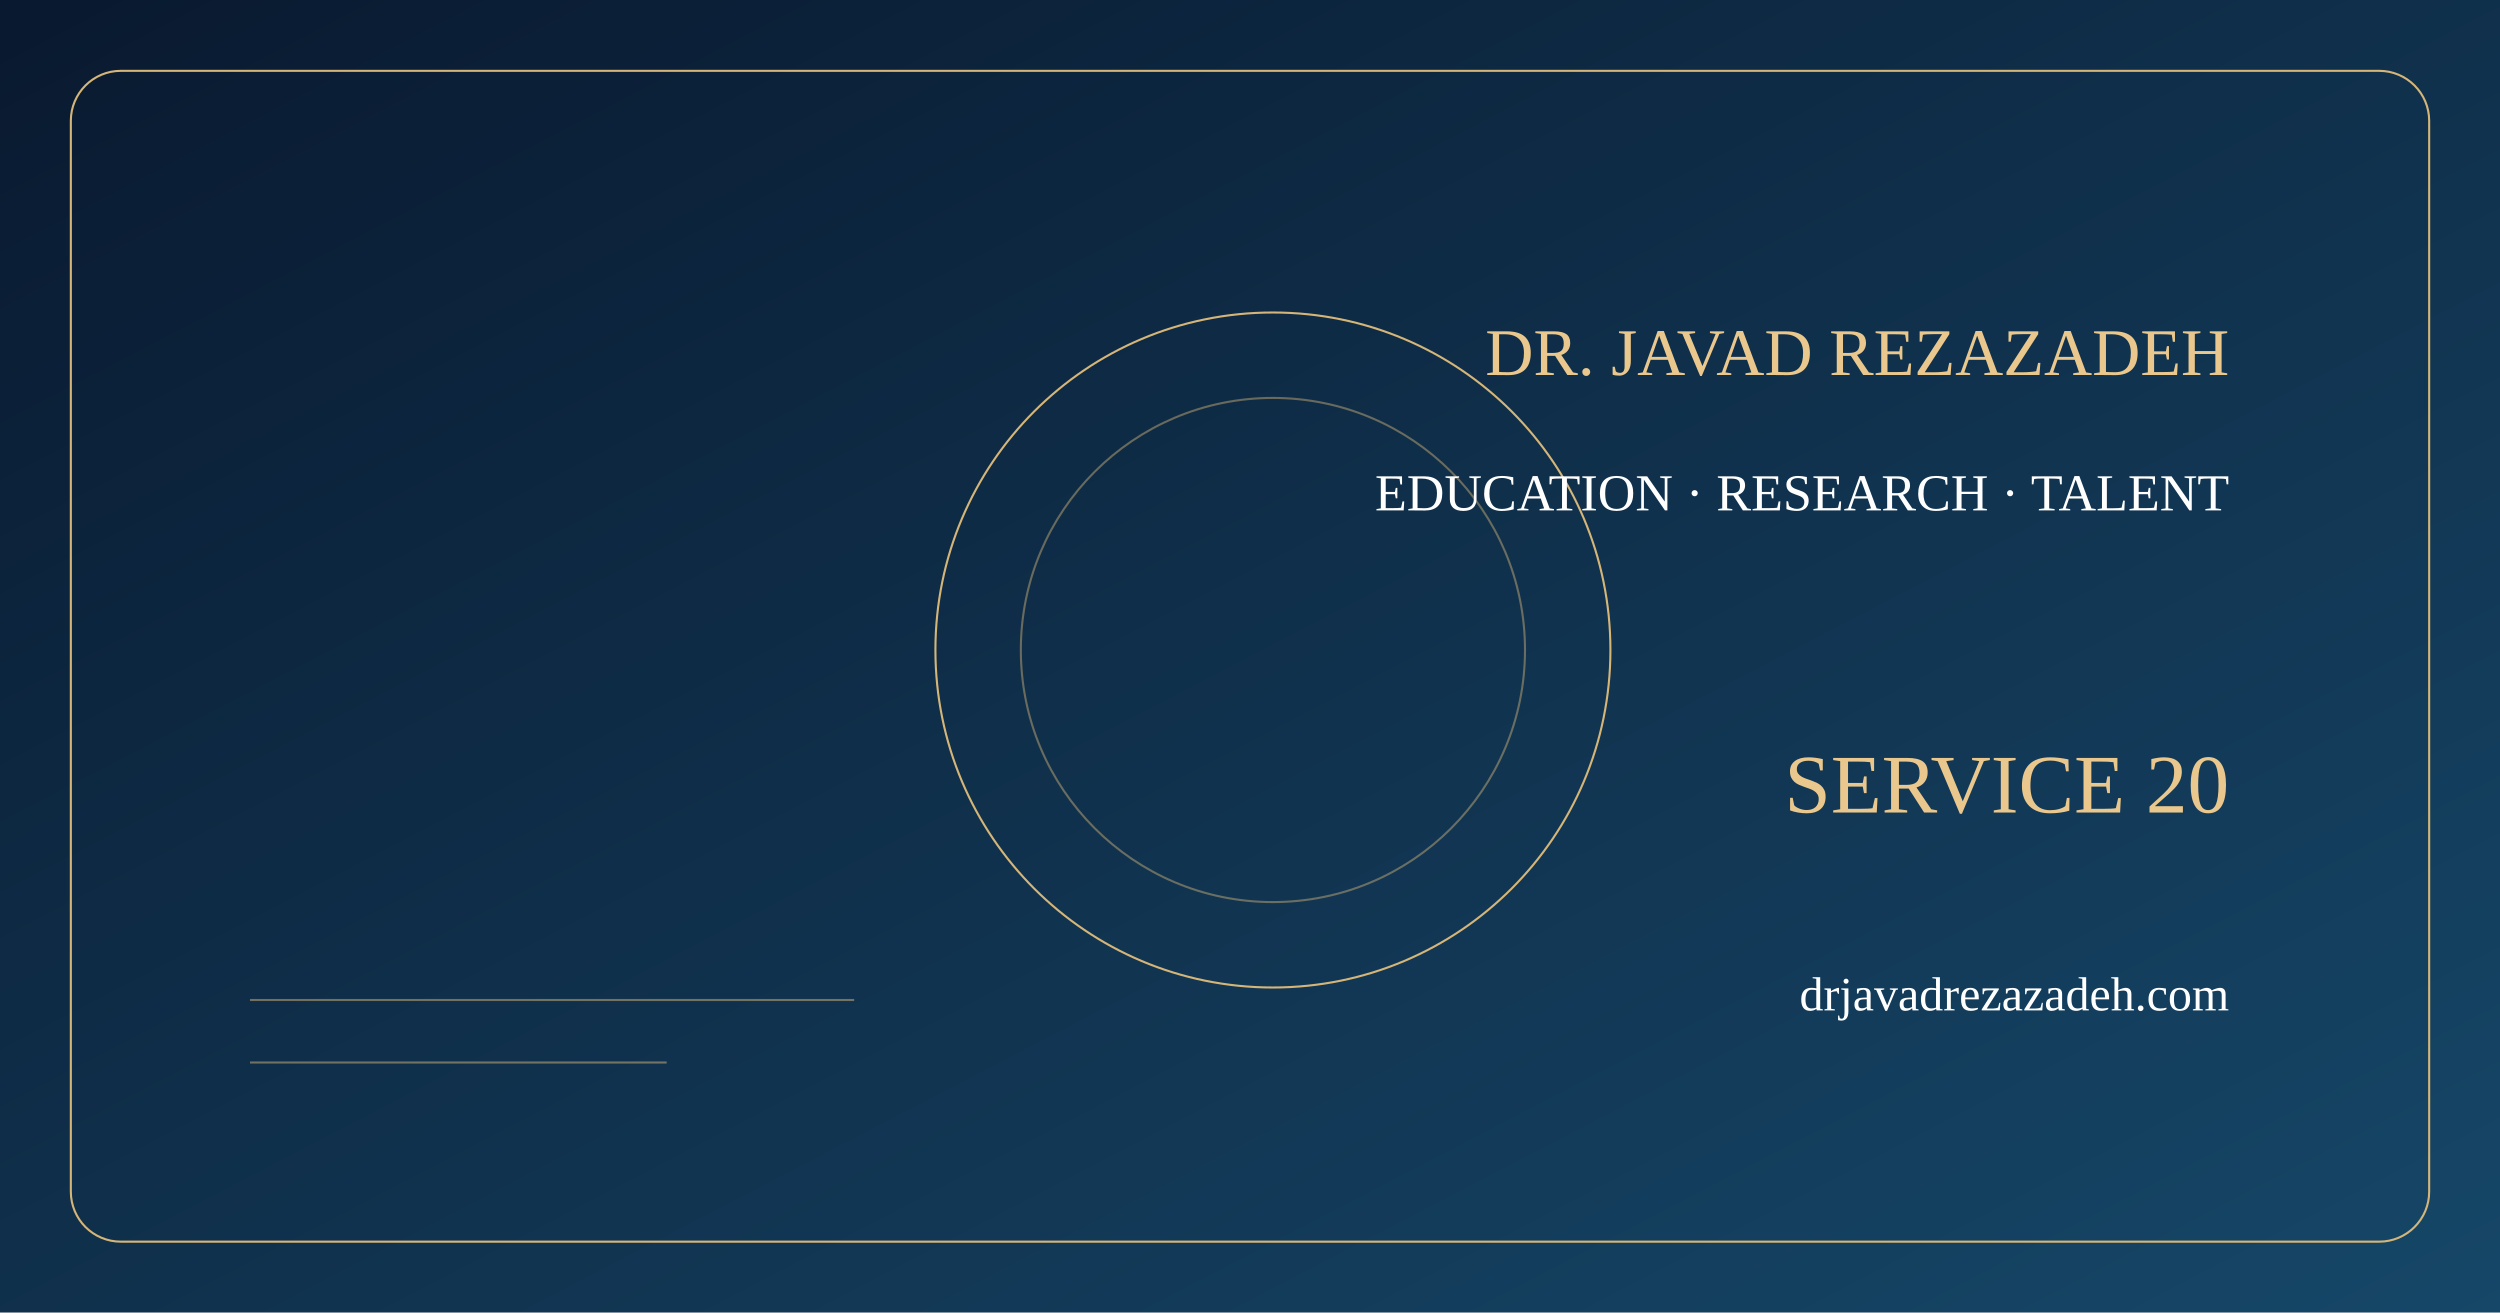
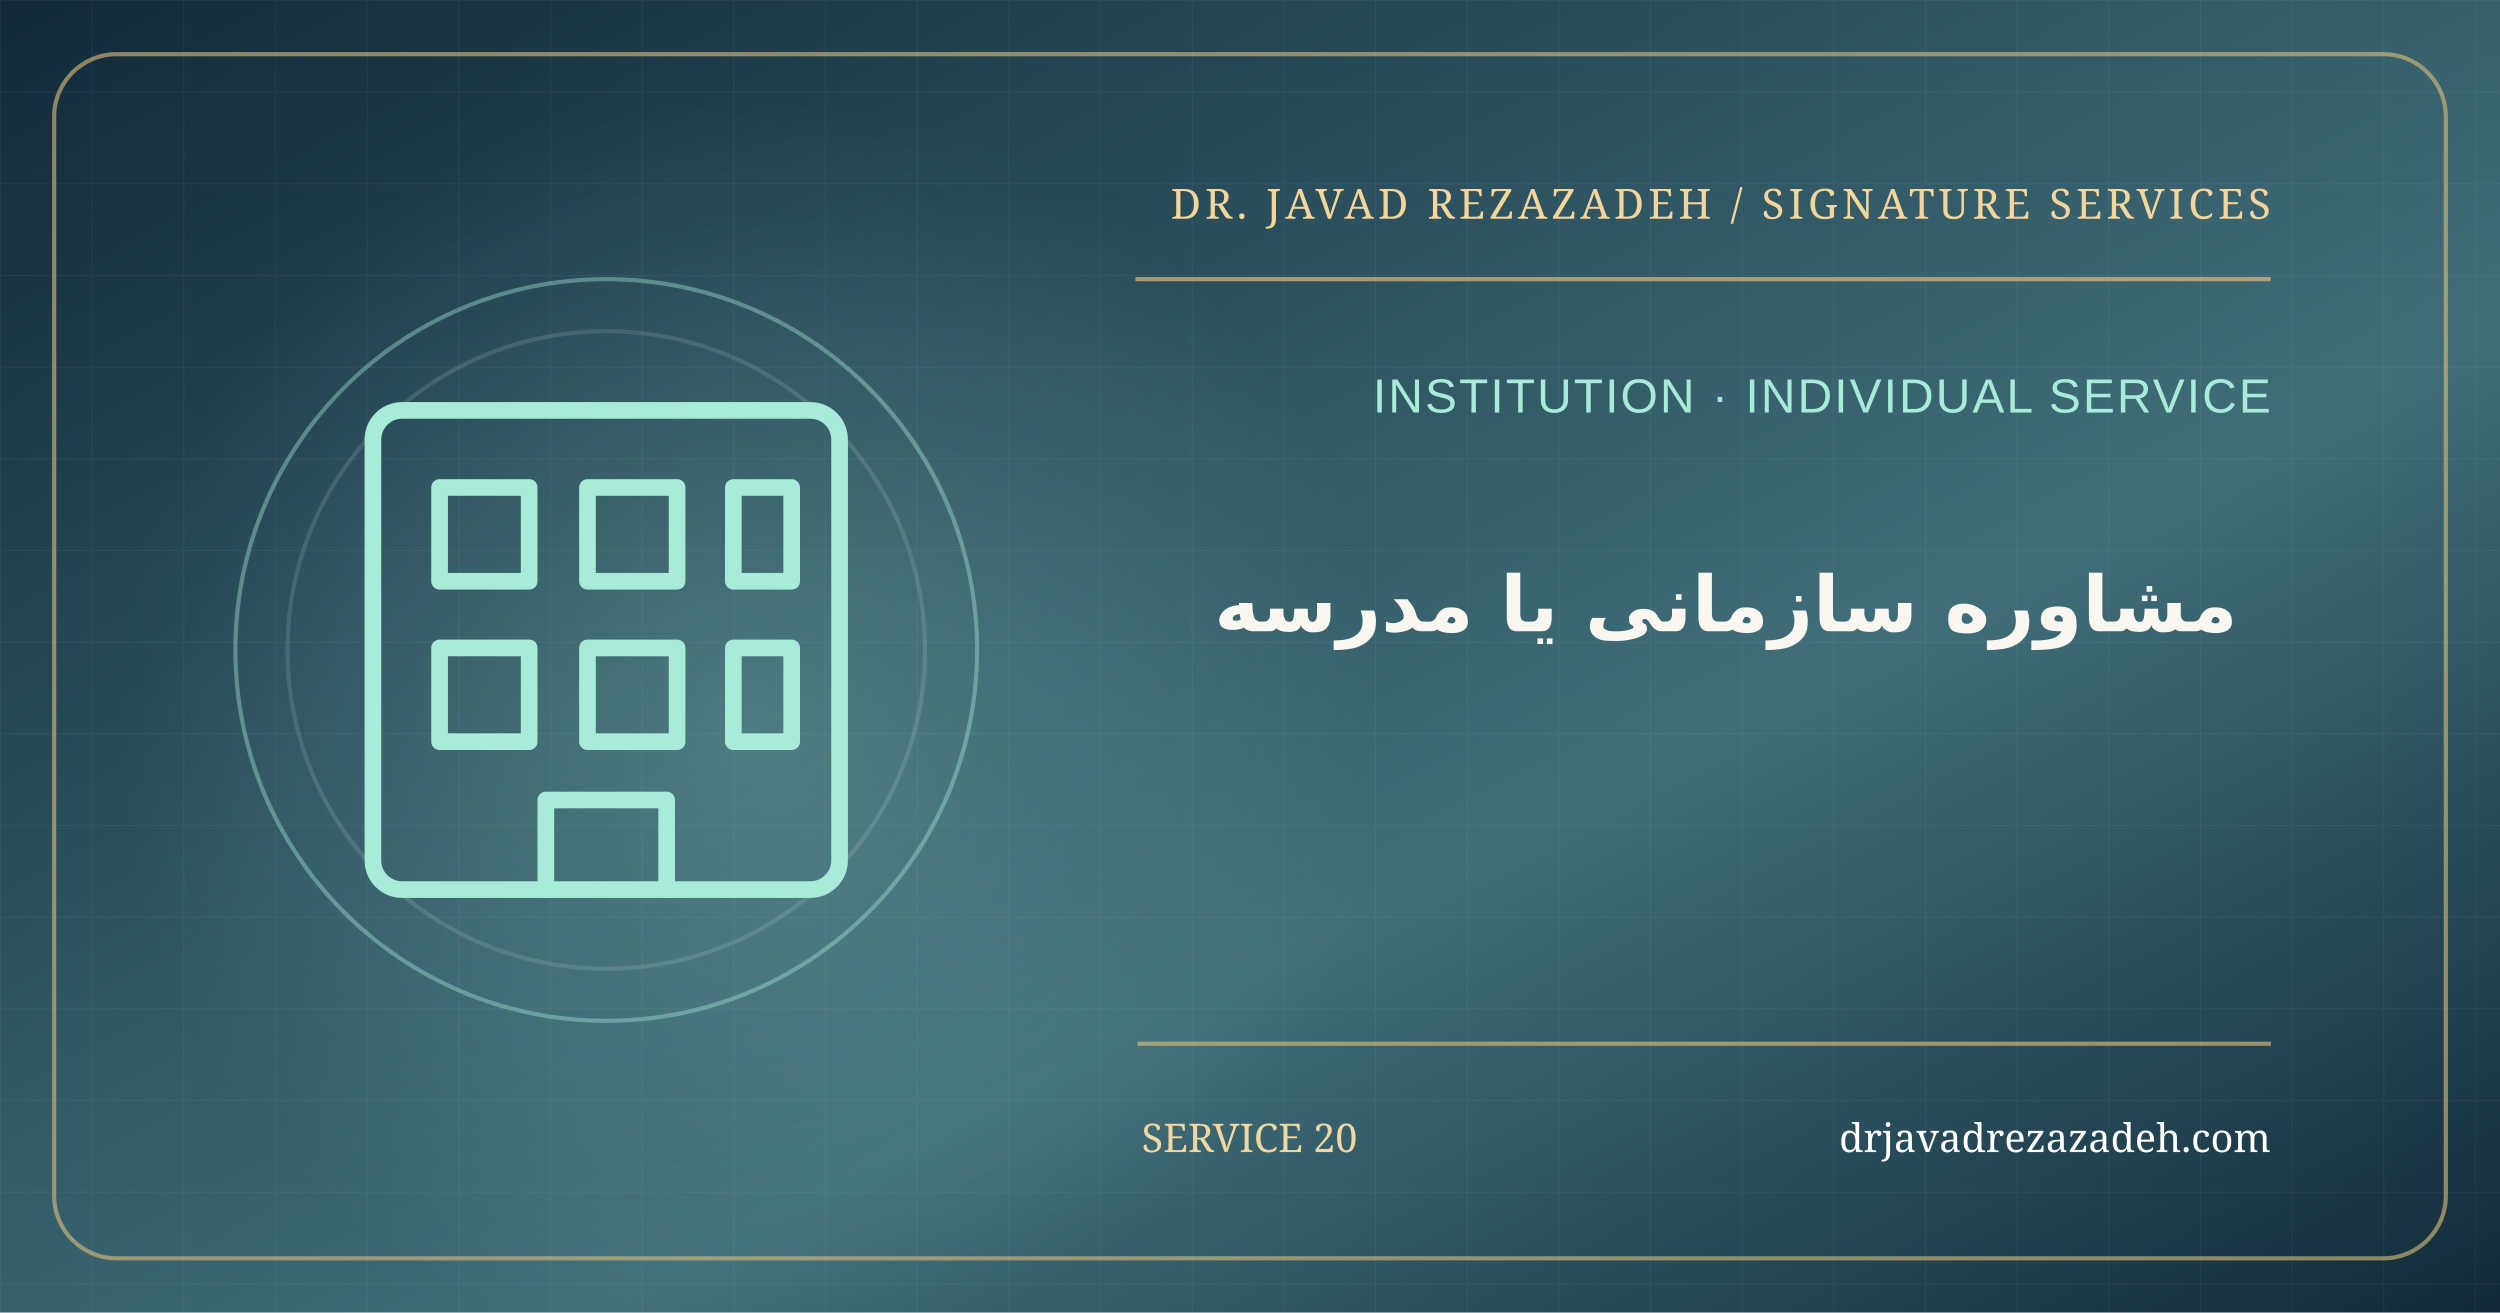
- <svg xmlns="http://www.w3.org/2000/svg" viewBox="0 0 1200 630">
+ <svg xmlns="http://www.w3.org/2000/svg" width="1200" height="630" viewBox="0 0 1200 630" role="img" aria-labelledby="title description">
  <defs>
-     <linearGradient id="a" x2="1" y2="1">
-       <stop stop-color="#09192f" />
-       <stop offset="1" stop-color="#164768" />
+     <linearGradient id="bg" x1="0" y1="0" x2="1" y2="1">
+       <stop stop-color="#112939" />
+       <stop offset=".62" stop-color="#3f6e79" />
+       <stop offset="1" stop-color="#112939" />
    </linearGradient>
+     <radialGradient id="glow">
+       <stop stop-color="#a9ebd9" stop-opacity=".24" />
+       <stop offset="1" stop-color="#a9ebd9" stop-opacity="0" />
+     </radialGradient>
+     <pattern id="mesh" width="44" height="44" patternUnits="userSpaceOnUse">
+       <path d="M44 0H0V44" fill="none" stroke="#fff" stroke-opacity=".05" />
+     </pattern>
  </defs>
-   <rect width="1200" height="630" fill="url(#a)" />
-   <g fill="none" stroke="#d6b678">
-     <rect x="34" y="34" width="1132" height="562" rx="24" />
-     <circle cx="611" cy="312" r="162" />
-     <circle cx="611" cy="312" r="121" opacity=".45" />
-     <path d="M120 480h290M120 510h200" opacity=".5" />
+   <rect width="1200" height="630" fill="url(#bg)" />
+   <rect width="1200" height="630" fill="url(#mesh)" />
+   <circle cx="360" cy="350" r="300" fill="url(#glow)" />
+   <rect x="26" y="26" width="1148" height="578" rx="30" fill="none" stroke="#dabb7b" stroke-opacity=".62" stroke-width="2" />
+   <circle cx="291" cy="312" r="178" fill="none" stroke="#a9ebd9" stroke-opacity=".4" stroke-width="2" />
+   <circle cx="291" cy="312" r="153" fill="none" stroke="#fff" stroke-opacity=".12" stroke-width="2" />
+   <g transform="translate(291 312)" stroke="#a9ebd9" fill="none" stroke-width="8" stroke-linecap="round" stroke-linejoin="round">
+     <rect x="-112" y="-115" width="224" height="230" rx="14" />
+     <path d="M-80-78h43v45h-43ZM-9-78h43v45H-9ZM61-78h28v45H61ZM-80-1h43v45h-43ZM-9-1h43v45H-9ZM61-1h28v45H61ZM-29 115V72h58v43" />
  </g>
-   <text x="1070" y="180" fill="#eac88d" font-size="32" text-anchor="end">DR. JAVAD REZAZADEH</text>
-   <text x="1070" y="245" fill="white" font-size="25" text-anchor="end">EDUCATION · RESEARCH · TALENT</text>
-   <text x="1070" y="390" fill="#eac88d" font-size="40" text-anchor="end">SERVICE 20</text>
-   <text x="1070" y="485" fill="white" font-size="23" text-anchor="end">drjavadrezazadeh.com</text>
+   <path d="M545 134h545" stroke="#dbba7a" stroke-width="2" stroke-opacity=".72" />
+   <text x="1090" y="105" fill="#f4d59b" text-anchor="end" font-family="Georgia,serif" font-size="20" letter-spacing="2">DR. JAVAD REZAZADEH  /  SIGNATURE SERVICES</text>
+   <text x="1090" y="198" fill="#a9ebd9" text-anchor="end" font-size="23" font-family="Arial,sans-serif" letter-spacing="1">INSTITUTION  ·  INDIVIDUAL SERVICE</text>
+   <text x="1074" y="303" text-anchor="start" direction="rtl" font-family="Tahoma,Arial,sans-serif" font-weight="700" font-size="37" fill="#faf7f0">مشاوره سازمانی یا مدرسه</text>
+   <path d="M546 501h544" stroke="#dbba7a" stroke-opacity=".65" stroke-width="2" />
+   <text x="1090" y="553" text-anchor="end" fill="#ffffff" font-family="Georgia,serif" font-size="19">drjavadrezazadeh.com</text>
+   <text x="548" y="553" fill="#f0d7a2" font-size="19" font-family="Georgia,serif">SERVICE 20</text>
</svg>
